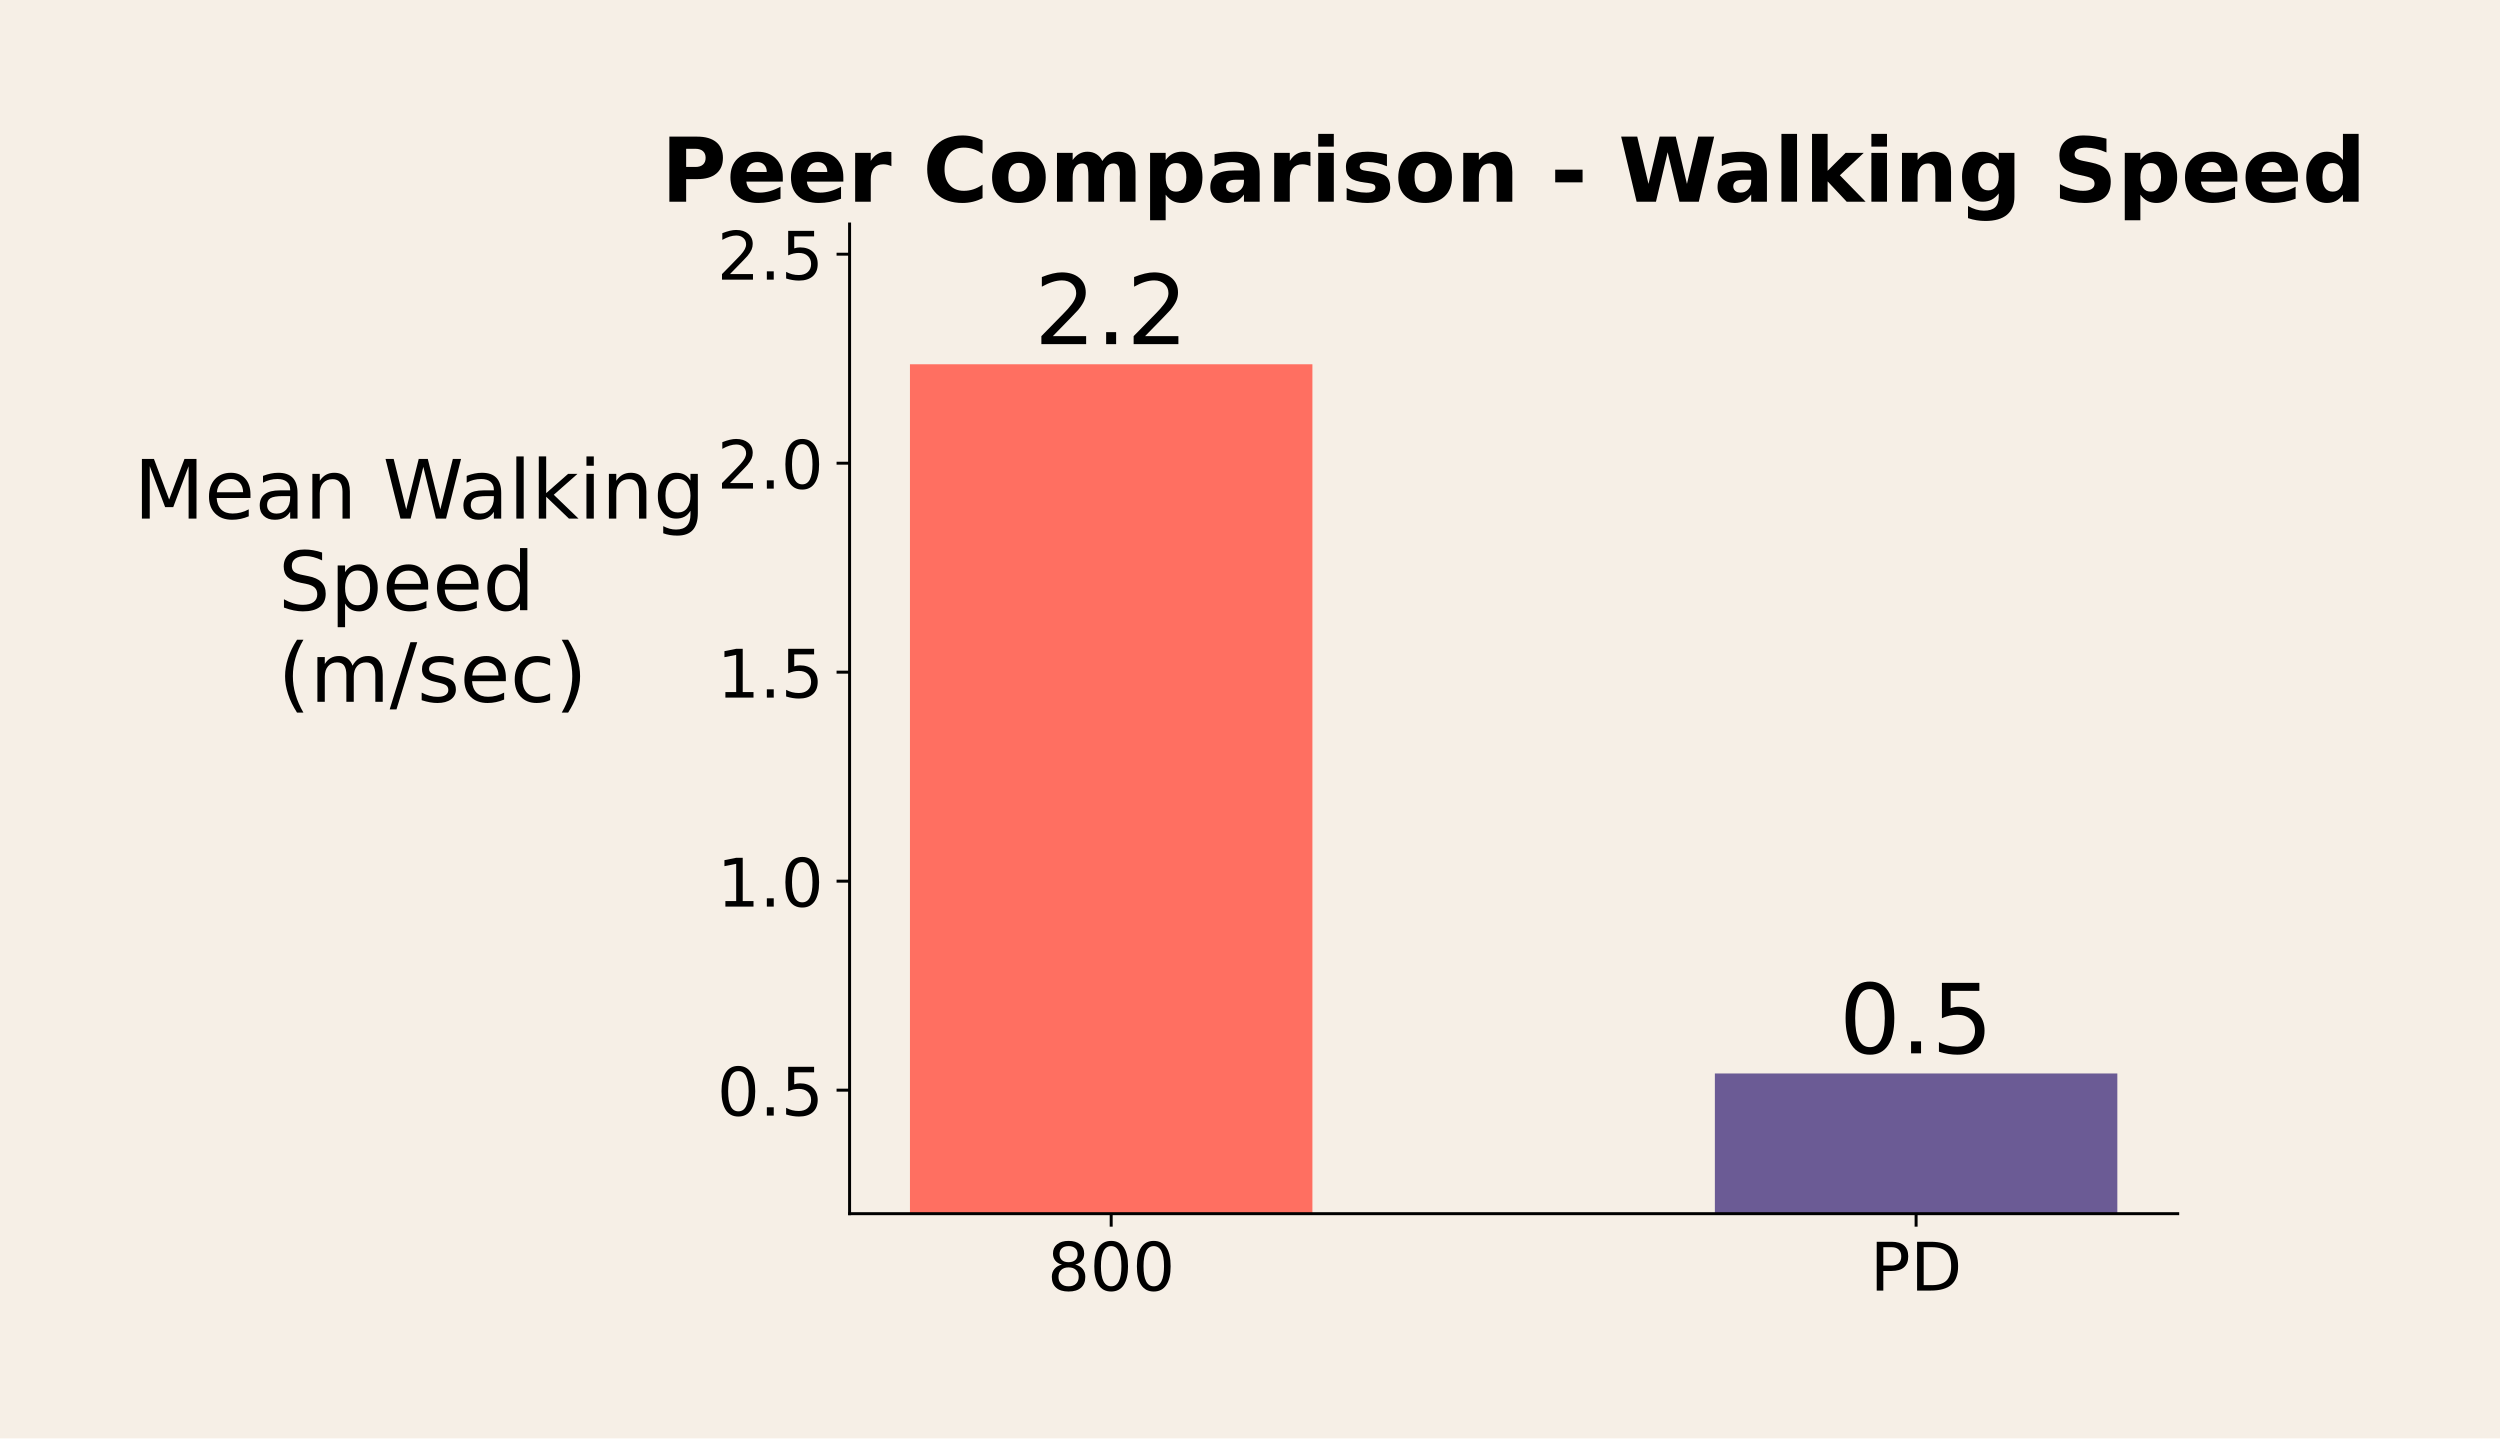
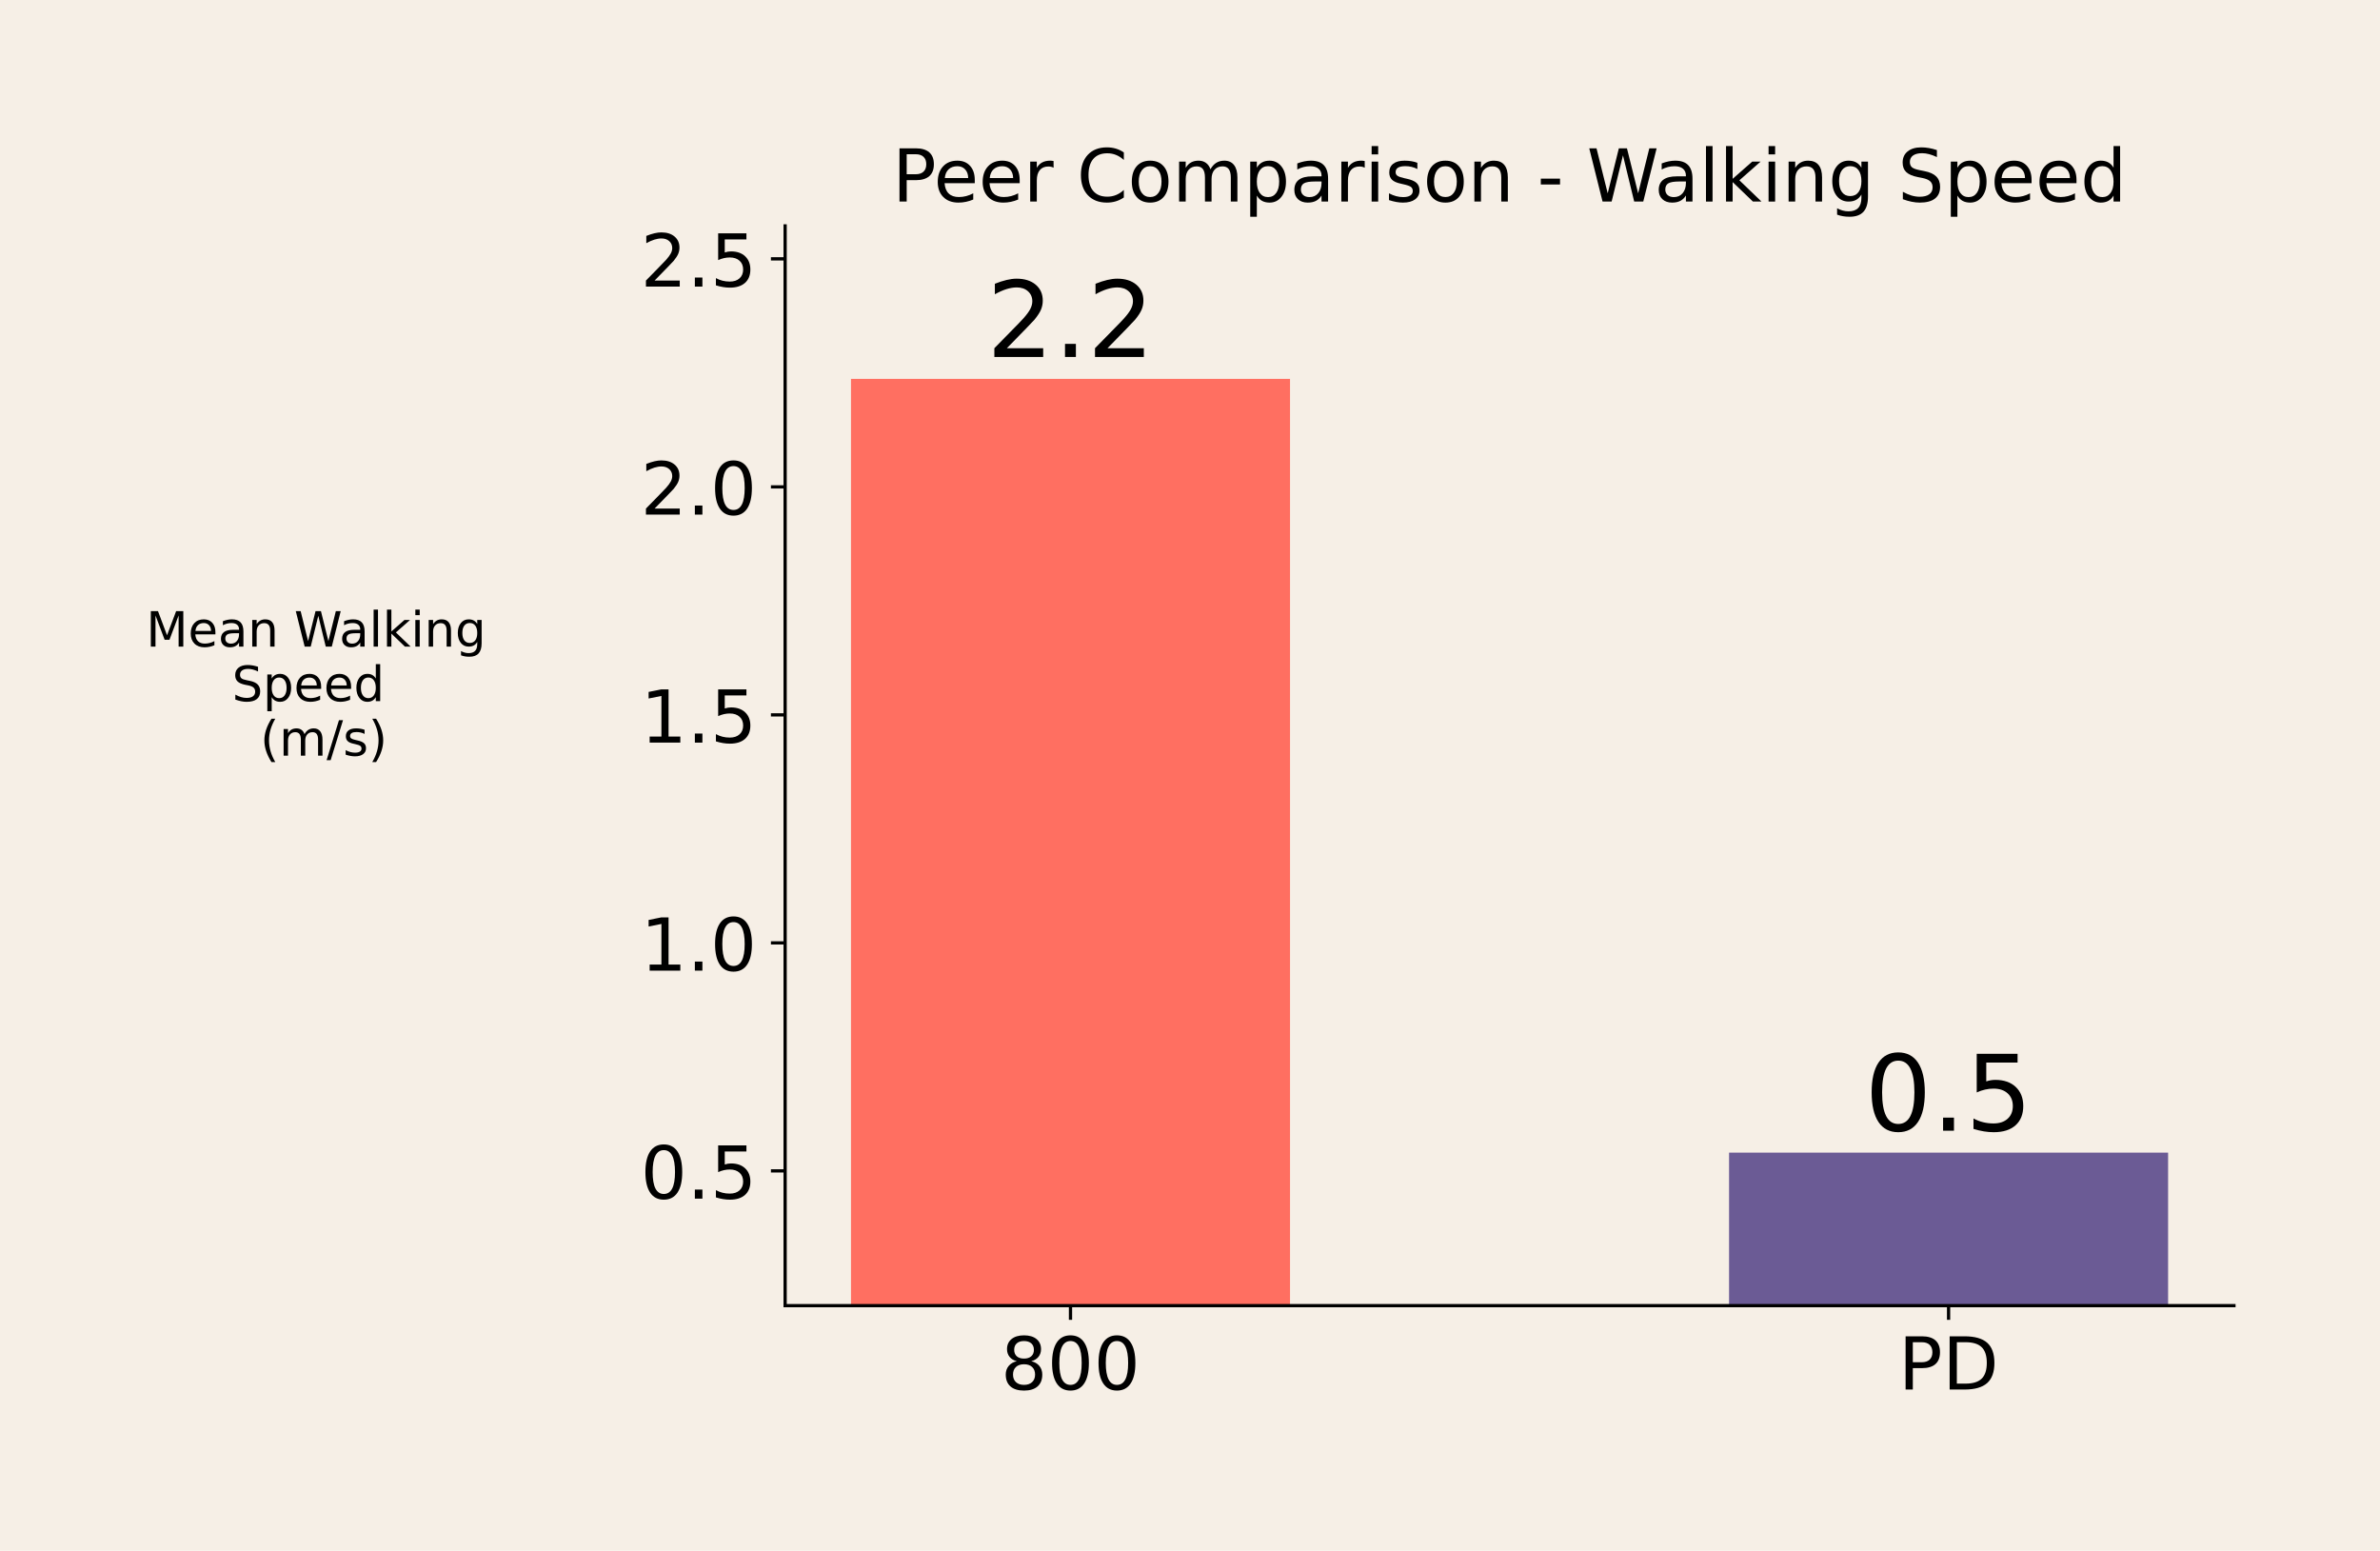
- <svg xmlns="http://www.w3.org/2000/svg" xmlns:xlink="http://www.w3.org/1999/xlink" width="672.228pt" height="386.769pt" viewBox="0 0 672.228 386.769" version="1.1">
+ <svg xmlns="http://www.w3.org/2000/svg" xmlns:xlink="http://www.w3.org/1999/xlink" width="586.647pt" height="382.21pt" viewBox="0 0 586.647 382.21" version="1.1">
  <defs>
    <style type="text/css">*{stroke-linejoin: round; stroke-linecap: butt}</style>
  </defs>
  <g id="figure_1">
    <g id="patch_1">
-       <path d="M 0 386.769  L 672.228 386.769  L 672.228 0  L 0 0  z " style="fill: #f6efe6" />
+       <path d="M 0 382.21  L 586.647 382.21  L 586.647 0  L 0 0  z " style="fill: #f6efe6" />
    </g>
    <g id="axes_1">
      <g id="patch_2">
-         <path d="M 228.445 326.348  L 585.565 326.348  L 585.565 60.236  L 228.445 60.236  z " style="fill: #f6efe6" />
+         <path d="M 193.527 321.789  L 550.647 321.789  L 550.647 55.677  L 193.527 55.677  z " style="fill: #f6efe6" />
      </g>
      <g id="patch_3">
-         <path d="M 244.678 349.331  L 352.896 349.331  L 352.896 97.944  L 244.678 97.944  z " clip-path="url(#p761963563b)" style="fill: #ff6f61" />
+         <path d="M 209.76 344.772  L 317.978 344.772  L 317.978 93.385  L 209.76 93.385  z " clip-path="url(#p103fc2e356)" style="fill: #ff6f61" />
      </g>
      <g id="patch_4">
-         <path d="M 461.114 349.331  L 569.332 349.331  L 569.332 288.64  L 461.114 288.64  z " clip-path="url(#p761963563b)" style="fill: #6b5b95" />
+         <path d="M 426.196 344.772  L 534.414 344.772  L 534.414 284.081  L 426.196 284.081  z " clip-path="url(#p103fc2e356)" style="fill: #6b5b95" />
      </g>
      <g id="matplotlib.axis_1">
        <g id="xtick_1">
          <g id="line2d_1">
            <defs>
-               <path id="m2b8558c7c7" d="M 0 0  L 0 3.5  " style="stroke: #000000; stroke-width: 0.8" />
-             </defs>
-             <g>
-               <use xlink:href="#m2b8558c7c7" x="298.787" y="326.348" style="stroke: #000000; stroke-width: 0.8" />
+               <path id="ma560722c17" d="M 0 0  L 0 3.5  " style="stroke: #000000; stroke-width: 0.8" />
+             </defs>
+             <g>
+               <use xlink:href="#ma560722c17" x="263.869" y="321.789" style="stroke: #000000; stroke-width: 0.8" />
            </g>
          </g>
          <g id="text_1">
-             <g transform="translate(281.6082 347.0254) scale(0.18 -0.18)">
+             <g transform="translate(246.6903 342.4664) scale(0.18 -0.18)">
              <defs>
                <path id="DejaVuSans-38" d="M 2034 2216  Q 1584 2216 1326 1975  Q 1069 1734 1069 1313  Q 1069 891 1326 650  Q 1584 409 2034 409  Q 2484 409 2743 651  Q 3003 894 3003 1313  Q 3003 1734 2745 1975  Q 2488 2216 2034 2216  z M 1403 2484  Q 997 2584 770 2862  Q 544 3141 544 3541  Q 544 4100 942 4425  Q 1341 4750 2034 4750  Q 2731 4750 3128 4425  Q 3525 4100 3525 3541  Q 3525 3141 3298 2862  Q 3072 2584 2669 2484  Q 3125 2378 3379 2068  Q 3634 1759 3634 1313  Q 3634 634 3220 271  Q 2806 -91 2034 -91  Q 1263 -91 848 271  Q 434 634 434 1313  Q 434 1759 690 2068  Q 947 2378 1403 2484  z M 1172 3481  Q 1172 3119 1398 2916  Q 1625 2713 2034 2713  Q 2441 2713 2670 2916  Q 2900 3119 2900 3481  Q 2900 3844 2670 4047  Q 2441 4250 2034 4250  Q 1625 4250 1398 4047  Q 1172 3844 1172 3481  z " transform="scale(0.015625)" />
                <path id="DejaVuSans-30" d="M 2034 4250  Q 1547 4250 1301 3770  Q 1056 3291 1056 2328  Q 1056 1369 1301 889  Q 1547 409 2034 409  Q 2525 409 2770 889  Q 3016 1369 3016 2328  Q 3016 3291 2770 3770  Q 2525 4250 2034 4250  z M 2034 4750  Q 2819 4750 3233 4129  Q 3647 3509 3647 2328  Q 3647 1150 3233 529  Q 2819 -91 2034 -91  Q 1250 -91 836 529  Q 422 1150 422 2328  Q 422 3509 836 4129  Q 1250 4750 2034 4750  z " transform="scale(0.015625)" />
              </defs>
              <use xlink:href="#DejaVuSans-38" />
              <use xlink:href="#DejaVuSans-30" x="63.623" />
              <use xlink:href="#DejaVuSans-30" x="127.246" />
            </g>
          </g>
        </g>
        <g id="xtick_2">
          <g id="line2d_2">
            <g>
-               <use xlink:href="#m2b8558c7c7" x="515.223" y="326.348" style="stroke: #000000; stroke-width: 0.8" />
+               <use xlink:href="#ma560722c17" x="480.305" y="321.789" style="stroke: #000000; stroke-width: 0.8" />
            </g>
          </g>
          <g id="text_2">
-             <g transform="translate(502.8666 347.0254) scale(0.18 -0.18)">
+             <g transform="translate(467.9487 342.4664) scale(0.18 -0.18)">
              <defs>
                <path id="DejaVuSans-50" d="M 1259 4147  L 1259 2394  L 2053 2394  Q 2494 2394 2734 2622  Q 2975 2850 2975 3272  Q 2975 3691 2734 3919  Q 2494 4147 2053 4147  L 1259 4147  z M 628 4666  L 2053 4666  Q 2838 4666 3239 4311  Q 3641 3956 3641 3272  Q 3641 2581 3239 2228  Q 2838 1875 2053 1875  L 1259 1875  L 1259 0  L 628 0  L 628 4666  z " transform="scale(0.015625)" />
                <path id="DejaVuSans-44" d="M 1259 4147  L 1259 519  L 2022 519  Q 2988 519 3436 956  Q 3884 1394 3884 2338  Q 3884 3275 3436 3711  Q 2988 4147 2022 4147  L 1259 4147  z M 628 4666  L 1925 4666  Q 3281 4666 3915 4102  Q 4550 3538 4550 2338  Q 4550 1131 3912 565  Q 3275 0 1925 0  L 628 0  L 628 4666  z " transform="scale(0.015625)" />
              </defs>
              <use xlink:href="#DejaVuSans-50" />
              <use xlink:href="#DejaVuSans-44" x="60.303" />
            </g>
          </g>
        </g>
      </g>
      <g id="matplotlib.axis_2">
        <g id="ytick_1">
          <g id="line2d_3">
            <defs>
-               <path id="m71d5242cbe" d="M 0 0  L -3.5 0  " style="stroke: #000000; stroke-width: 0.8" />
-             </defs>
-             <g>
-               <use xlink:href="#m71d5242cbe" x="228.445" y="293.136" style="stroke: #000000; stroke-width: 0.8" />
+               <path id="md8b25ce803" d="M 0 0  L -3.5 0  " style="stroke: #000000; stroke-width: 0.8" />
+             </defs>
+             <g>
+               <use xlink:href="#md8b25ce803" x="193.527" y="288.577" style="stroke: #000000; stroke-width: 0.8" />
            </g>
          </g>
          <g id="text_3">
-             <g transform="translate(192.8195 299.9744) scale(0.18 -0.18)">
+             <g transform="translate(157.9016 295.4154) scale(0.18 -0.18)">
              <defs>
                <path id="DejaVuSans-2e" d="M 684 794  L 1344 794  L 1344 0  L 684 0  L 684 794  z " transform="scale(0.015625)" />
                <path id="DejaVuSans-35" d="M 691 4666  L 3169 4666  L 3169 4134  L 1269 4134  L 1269 2991  Q 1406 3038 1543 3061  Q 1681 3084 1819 3084  Q 2600 3084 3056 2656  Q 3513 2228 3513 1497  Q 3513 744 3044 326  Q 2575 -91 1722 -91  Q 1428 -91 1123 -41  Q 819 9 494 109  L 494 744  Q 775 591 1075 516  Q 1375 441 1709 441  Q 2250 441 2565 725  Q 2881 1009 2881 1497  Q 2881 1984 2565 2268  Q 2250 2553 1709 2553  Q 1456 2553 1204 2497  Q 953 2441 691 2322  L 691 4666  z " transform="scale(0.015625)" />
              </defs>
              <use xlink:href="#DejaVuSans-30" />
              <use xlink:href="#DejaVuSans-2e" x="63.623" />
              <use xlink:href="#DejaVuSans-35" x="95.41" />
            </g>
          </g>
        </g>
        <g id="ytick_2">
          <g id="line2d_4">
            <g>
-               <use xlink:href="#m71d5242cbe" x="228.445" y="236.941" style="stroke: #000000; stroke-width: 0.8" />
+               <use xlink:href="#md8b25ce803" x="193.527" y="232.382" style="stroke: #000000; stroke-width: 0.8" />
            </g>
          </g>
          <g id="text_4">
-             <g transform="translate(192.8195 243.7792) scale(0.18 -0.18)">
+             <g transform="translate(157.9016 239.2201) scale(0.18 -0.18)">
              <defs>
                <path id="DejaVuSans-31" d="M 794 531  L 1825 531  L 1825 4091  L 703 3866  L 703 4441  L 1819 4666  L 2450 4666  L 2450 531  L 3481 531  L 3481 0  L 794 0  L 794 531  z " transform="scale(0.015625)" />
              </defs>
              <use xlink:href="#DejaVuSans-31" />
              <use xlink:href="#DejaVuSans-2e" x="63.623" />
              <use xlink:href="#DejaVuSans-30" x="95.41" />
            </g>
          </g>
        </g>
        <g id="ytick_3">
          <g id="line2d_5">
            <g>
-               <use xlink:href="#m71d5242cbe" x="228.445" y="180.745" style="stroke: #000000; stroke-width: 0.8" />
+               <use xlink:href="#md8b25ce803" x="193.527" y="176.186" style="stroke: #000000; stroke-width: 0.8" />
            </g>
          </g>
          <g id="text_5">
-             <g transform="translate(192.8195 187.584) scale(0.18 -0.18)">
+             <g transform="translate(157.9016 183.0249) scale(0.18 -0.18)">
              <use xlink:href="#DejaVuSans-31" />
              <use xlink:href="#DejaVuSans-2e" x="63.623" />
              <use xlink:href="#DejaVuSans-35" x="95.41" />
            </g>
          </g>
        </g>
        <g id="ytick_4">
          <g id="line2d_6">
            <g>
-               <use xlink:href="#m71d5242cbe" x="228.445" y="124.55" style="stroke: #000000; stroke-width: 0.8" />
+               <use xlink:href="#md8b25ce803" x="193.527" y="119.991" style="stroke: #000000; stroke-width: 0.8" />
            </g>
          </g>
          <g id="text_6">
-             <g transform="translate(192.8195 131.3888) scale(0.18 -0.18)">
+             <g transform="translate(157.9016 126.8297) scale(0.18 -0.18)">
              <defs>
                <path id="DejaVuSans-32" d="M 1228 531  L 3431 531  L 3431 0  L 469 0  L 469 531  Q 828 903 1448 1529  Q 2069 2156 2228 2338  Q 2531 2678 2651 2914  Q 2772 3150 2772 3378  Q 2772 3750 2511 3984  Q 2250 4219 1831 4219  Q 1534 4219 1204 4116  Q 875 4013 500 3803  L 500 4441  Q 881 4594 1212 4672  Q 1544 4750 1819 4750  Q 2544 4750 2975 4387  Q 3406 4025 3406 3419  Q 3406 3131 3298 2873  Q 3191 2616 2906 2266  Q 2828 2175 2409 1742  Q 1991 1309 1228 531  z " transform="scale(0.015625)" />
              </defs>
              <use xlink:href="#DejaVuSans-32" />
              <use xlink:href="#DejaVuSans-2e" x="63.623" />
              <use xlink:href="#DejaVuSans-30" x="95.41" />
            </g>
          </g>
        </g>
        <g id="ytick_5">
          <g id="line2d_7">
            <g>
-               <use xlink:href="#m71d5242cbe" x="228.445" y="68.355" style="stroke: #000000; stroke-width: 0.8" />
+               <use xlink:href="#md8b25ce803" x="193.527" y="63.796" style="stroke: #000000; stroke-width: 0.8" />
            </g>
          </g>
          <g id="text_7">
-             <g transform="translate(192.8195 75.19352) scale(0.18 -0.18)">
+             <g transform="translate(157.9016 70.63446) scale(0.18 -0.18)">
              <use xlink:href="#DejaVuSans-32" />
              <use xlink:href="#DejaVuSans-2e" x="63.623" />
              <use xlink:href="#DejaVuSans-35" x="95.41" />
            </g>
          </g>
        </g>
        <g id="text_8">
-           <g transform="translate(36 139.4466) scale(0.22 -0.22)">
+           <g transform="translate(36 159.3628) scale(0.12 -0.12)">
            <defs>
              <path id="DejaVuSans-4d" d="M 628 4666  L 1569 4666  L 2759 1491  L 3956 4666  L 4897 4666  L 4897 0  L 4281 0  L 4281 4097  L 3078 897  L 2444 897  L 1241 4097  L 1241 0  L 628 0  L 628 4666  z " transform="scale(0.015625)" />
              <path id="DejaVuSans-65" d="M 3597 1894  L 3597 1613  L 953 1613  Q 991 1019 1311 708  Q 1631 397 2203 397  Q 2534 397 2845 478  Q 3156 559 3463 722  L 3463 178  Q 3153 47 2828 -22  Q 2503 -91 2169 -91  Q 1331 -91 842 396  Q 353 884 353 1716  Q 353 2575 817 3079  Q 1281 3584 2069 3584  Q 2775 3584 3186 3129  Q 3597 2675 3597 1894  z M 3022 2063  Q 3016 2534 2758 2815  Q 2500 3097 2075 3097  Q 1594 3097 1305 2825  Q 1016 2553 972 2059  L 3022 2063  z " transform="scale(0.015625)" />
              <path id="DejaVuSans-61" d="M 2194 1759  Q 1497 1759 1228 1600  Q 959 1441 959 1056  Q 959 750 1161 570  Q 1363 391 1709 391  Q 2188 391 2477 730  Q 2766 1069 2766 1631  L 2766 1759  L 2194 1759  z M 3341 1997  L 3341 0  L 2766 0  L 2766 531  Q 2569 213 2275 61  Q 1981 -91 1556 -91  Q 1019 -91 701 211  Q 384 513 384 1019  Q 384 1609 779 1909  Q 1175 2209 1959 2209  L 2766 2209  L 2766 2266  Q 2766 2663 2505 2880  Q 2244 3097 1772 3097  Q 1472 3097 1187 3025  Q 903 2953 641 2809  L 641 3341  Q 956 3463 1253 3523  Q 1550 3584 1831 3584  Q 2591 3584 2966 3190  Q 3341 2797 3341 1997  z " transform="scale(0.015625)" />
              <path id="DejaVuSans-6e" d="M 3513 2113  L 3513 0  L 2938 0  L 2938 2094  Q 2938 2591 2744 2837  Q 2550 3084 2163 3084  Q 1697 3084 1428 2787  Q 1159 2491 1159 1978  L 1159 0  L 581 0  L 581 3500  L 1159 3500  L 1159 2956  Q 1366 3272 1645 3428  Q 1925 3584 2291 3584  Q 2894 3584 3203 3211  Q 3513 2838 3513 2113  z " transform="scale(0.015625)" />
              <path id="DejaVuSans-20" transform="scale(0.015625)" />
              <path id="DejaVuSans-57" d="M 213 4666  L 850 4666  L 1831 722  L 2809 4666  L 3519 4666  L 4500 722  L 5478 4666  L 6119 4666  L 4947 0  L 4153 0  L 3169 4050  L 2175 0  L 1381 0  L 213 4666  z " transform="scale(0.015625)" />
              <path id="DejaVuSans-6c" d="M 603 4863  L 1178 4863  L 1178 0  L 603 0  L 603 4863  z " transform="scale(0.015625)" />
              <path id="DejaVuSans-6b" d="M 581 4863  L 1159 4863  L 1159 1991  L 2875 3500  L 3609 3500  L 1753 1863  L 3688 0  L 2938 0  L 1159 1709  L 1159 0  L 581 0  L 581 4863  z " transform="scale(0.015625)" />
              <path id="DejaVuSans-69" d="M 603 3500  L 1178 3500  L 1178 0  L 603 0  L 603 3500  z M 603 4863  L 1178 4863  L 1178 4134  L 603 4134  L 603 4863  z " transform="scale(0.015625)" />
              <path id="DejaVuSans-67" d="M 2906 1791  Q 2906 2416 2648 2759  Q 2391 3103 1925 3103  Q 1463 3103 1205 2759  Q 947 2416 947 1791  Q 947 1169 1205 825  Q 1463 481 1925 481  Q 2391 481 2648 825  Q 2906 1169 2906 1791  z M 3481 434  Q 3481 -459 3084 -895  Q 2688 -1331 1869 -1331  Q 1566 -1331 1297 -1286  Q 1028 -1241 775 -1147  L 775 -588  Q 1028 -725 1275 -790  Q 1522 -856 1778 -856  Q 2344 -856 2625 -561  Q 2906 -266 2906 331  L 2906 616  Q 2728 306 2450 153  Q 2172 0 1784 0  Q 1141 0 747 490  Q 353 981 353 1791  Q 353 2603 747 3093  Q 1141 3584 1784 3584  Q 2172 3584 2450 3431  Q 2728 3278 2906 2969  L 2906 3500  L 3481 3500  L 3481 434  z " transform="scale(0.015625)" />
            </defs>
            <use xlink:href="#DejaVuSans-4d" />
            <use xlink:href="#DejaVuSans-65" x="86.279" />
            <use xlink:href="#DejaVuSans-61" x="147.803" />
            <use xlink:href="#DejaVuSans-6e" x="209.082" />
            <use xlink:href="#DejaVuSans-20" x="272.461" />
            <use xlink:href="#DejaVuSans-57" x="304.248" />
            <use xlink:href="#DejaVuSans-61" x="396.75" />
            <use xlink:href="#DejaVuSans-6c" x="458.029" />
            <use xlink:href="#DejaVuSans-6b" x="485.812" />
            <use xlink:href="#DejaVuSans-69" x="543.723" />
            <use xlink:href="#DejaVuSans-6e" x="571.506" />
            <use xlink:href="#DejaVuSans-67" x="634.885" />
          </g>
-           <g transform="translate(74.83688 164.0817) scale(0.22 -0.22)">
+           <g transform="translate(57.18375 172.8002) scale(0.12 -0.12)">
            <defs>
              <path id="DejaVuSans-53" d="M 3425 4513  L 3425 3897  Q 3066 4069 2747 4153  Q 2428 4238 2131 4238  Q 1616 4238 1336 4038  Q 1056 3838 1056 3469  Q 1056 3159 1242 3001  Q 1428 2844 1947 2747  L 2328 2669  Q 3034 2534 3370 2195  Q 3706 1856 3706 1288  Q 3706 609 3251 259  Q 2797 -91 1919 -91  Q 1588 -91 1214 -16  Q 841 59 441 206  L 441 856  Q 825 641 1194 531  Q 1563 422 1919 422  Q 2459 422 2753 634  Q 3047 847 3047 1241  Q 3047 1584 2836 1778  Q 2625 1972 2144 2069  L 1759 2144  Q 1053 2284 737 2584  Q 422 2884 422 3419  Q 422 4038 858 4394  Q 1294 4750 2059 4750  Q 2388 4750 2728 4690  Q 3069 4631 3425 4513  z " transform="scale(0.015625)" />
              <path id="DejaVuSans-70" d="M 1159 525  L 1159 -1331  L 581 -1331  L 581 3500  L 1159 3500  L 1159 2969  Q 1341 3281 1617 3432  Q 1894 3584 2278 3584  Q 2916 3584 3314 3078  Q 3713 2572 3713 1747  Q 3713 922 3314 415  Q 2916 -91 2278 -91  Q 1894 -91 1617 61  Q 1341 213 1159 525  z M 3116 1747  Q 3116 2381 2855 2742  Q 2594 3103 2138 3103  Q 1681 3103 1420 2742  Q 1159 2381 1159 1747  Q 1159 1113 1420 752  Q 1681 391 2138 391  Q 2594 391 2855 752  Q 3116 1113 3116 1747  z " transform="scale(0.015625)" />
              <path id="DejaVuSans-64" d="M 2906 2969  L 2906 4863  L 3481 4863  L 3481 0  L 2906 0  L 2906 525  Q 2725 213 2448 61  Q 2172 -91 1784 -91  Q 1150 -91 751 415  Q 353 922 353 1747  Q 353 2572 751 3078  Q 1150 3584 1784 3584  Q 2172 3584 2448 3432  Q 2725 3281 2906 2969  z M 947 1747  Q 947 1113 1208 752  Q 1469 391 1925 391  Q 2381 391 2643 752  Q 2906 1113 2906 1747  Q 2906 2381 2643 2742  Q 2381 3103 1925 3103  Q 1469 3103 1208 2742  Q 947 2381 947 1747  z " transform="scale(0.015625)" />
            </defs>
            <use xlink:href="#DejaVuSans-53" />
            <use xlink:href="#DejaVuSans-70" x="63.477" />
            <use xlink:href="#DejaVuSans-65" x="126.953" />
            <use xlink:href="#DejaVuSans-65" x="188.477" />
            <use xlink:href="#DejaVuSans-64" x="250" />
            <use xlink:href="#DejaVuSans-20" x="313.477" />
          </g>
-           <g transform="translate(67.77281 188.7169) scale(0.22 -0.22)">
+           <g transform="translate(60.32156 186.2376) scale(0.12 -0.12)">
            <defs>
              <path id="DejaVuSans-28" d="M 1984 4856  Q 1566 4138 1362 3434  Q 1159 2731 1159 2009  Q 1159 1288 1364 580  Q 1569 -128 1984 -844  L 1484 -844  Q 1016 -109 783 600  Q 550 1309 550 2009  Q 550 2706 781 3412  Q 1013 4119 1484 4856  L 1984 4856  z " transform="scale(0.015625)" />
              <path id="DejaVuSans-6d" d="M 3328 2828  Q 3544 3216 3844 3400  Q 4144 3584 4550 3584  Q 5097 3584 5394 3201  Q 5691 2819 5691 2113  L 5691 0  L 5113 0  L 5113 2094  Q 5113 2597 4934 2840  Q 4756 3084 4391 3084  Q 3944 3084 3684 2787  Q 3425 2491 3425 1978  L 3425 0  L 2847 0  L 2847 2094  Q 2847 2600 2669 2842  Q 2491 3084 2119 3084  Q 1678 3084 1418 2786  Q 1159 2488 1159 1978  L 1159 0  L 581 0  L 581 3500  L 1159 3500  L 1159 2956  Q 1356 3278 1631 3431  Q 1906 3584 2284 3584  Q 2666 3584 2933 3390  Q 3200 3197 3328 2828  z " transform="scale(0.015625)" />
              <path id="DejaVuSans-2f" d="M 1625 4666  L 2156 4666  L 531 -594  L 0 -594  L 1625 4666  z " transform="scale(0.015625)" />
              <path id="DejaVuSans-73" d="M 2834 3397  L 2834 2853  Q 2591 2978 2328 3040  Q 2066 3103 1784 3103  Q 1356 3103 1142 2972  Q 928 2841 928 2578  Q 928 2378 1081 2264  Q 1234 2150 1697 2047  L 1894 2003  Q 2506 1872 2764 1633  Q 3022 1394 3022 966  Q 3022 478 2636 193  Q 2250 -91 1575 -91  Q 1294 -91 989 -36  Q 684 19 347 128  L 347 722  Q 666 556 975 473  Q 1284 391 1588 391  Q 1994 391 2212 530  Q 2431 669 2431 922  Q 2431 1156 2273 1281  Q 2116 1406 1581 1522  L 1381 1569  Q 847 1681 609 1914  Q 372 2147 372 2553  Q 372 3047 722 3315  Q 1072 3584 1716 3584  Q 2034 3584 2315 3537  Q 2597 3491 2834 3397  z " transform="scale(0.015625)" />
-               <path id="DejaVuSans-63" d="M 3122 3366  L 3122 2828  Q 2878 2963 2633 3030  Q 2388 3097 2138 3097  Q 1578 3097 1268 2742  Q 959 2388 959 1747  Q 959 1106 1268 751  Q 1578 397 2138 397  Q 2388 397 2633 464  Q 2878 531 3122 666  L 3122 134  Q 2881 22 2623 -34  Q 2366 -91 2075 -91  Q 1284 -91 818 406  Q 353 903 353 1747  Q 353 2603 823 3093  Q 1294 3584 2113 3584  Q 2378 3584 2631 3529  Q 2884 3475 3122 3366  z " transform="scale(0.015625)" />
              <path id="DejaVuSans-29" d="M 513 4856  L 1013 4856  Q 1481 4119 1714 3412  Q 1947 2706 1947 2009  Q 1947 1309 1714 600  Q 1481 -109 1013 -844  L 513 -844  Q 928 -128 1133 580  Q 1338 1288 1338 2009  Q 1338 2731 1133 3434  Q 928 4138 513 4856  z " transform="scale(0.015625)" />
            </defs>
            <use xlink:href="#DejaVuSans-20" />
            <use xlink:href="#DejaVuSans-28" x="31.787" />
            <use xlink:href="#DejaVuSans-6d" x="70.801" />
            <use xlink:href="#DejaVuSans-2f" x="168.213" />
            <use xlink:href="#DejaVuSans-73" x="201.904" />
-             <use xlink:href="#DejaVuSans-65" x="254.004" />
-             <use xlink:href="#DejaVuSans-63" x="315.527" />
-             <use xlink:href="#DejaVuSans-29" x="370.508" />
+             <use xlink:href="#DejaVuSans-29" x="254.004" />
          </g>
        </g>
      </g>
      <g id="patch_5">
-         <path d="M 228.445 326.348  L 228.445 60.236  " style="fill: none; stroke: #000000; stroke-width: 0.8; stroke-linejoin: miter; stroke-linecap: square" />
+         <path d="M 193.527 321.789  L 193.527 55.677  " style="fill: none; stroke: #000000; stroke-width: 0.8; stroke-linejoin: miter; stroke-linecap: square" />
      </g>
      <g id="patch_6">
-         <path d="M 228.445 326.348  L 585.565 326.348  " style="fill: none; stroke: #000000; stroke-width: 0.8; stroke-linejoin: miter; stroke-linecap: square" />
+         <path d="M 193.527 321.789  L 550.647 321.789  " style="fill: none; stroke: #000000; stroke-width: 0.8; stroke-linejoin: miter; stroke-linecap: square" />
      </g>
      <g id="text_9">
-         <g transform="translate(278.1129 92.53708) scale(0.26 -0.26)">
+         <g transform="translate(243.1949 87.97802) scale(0.26 -0.26)">
          <use xlink:href="#DejaVuSans-32" />
          <use xlink:href="#DejaVuSans-2e" x="63.623" />
          <use xlink:href="#DejaVuSans-32" x="95.41" />
        </g>
      </g>
      <g id="text_10">
-         <g transform="translate(494.5493 283.233) scale(0.26 -0.26)">
+         <g transform="translate(459.6313 278.674) scale(0.26 -0.26)">
          <use xlink:href="#DejaVuSans-30" />
          <use xlink:href="#DejaVuSans-2e" x="63.623" />
          <use xlink:href="#DejaVuSans-35" x="95.41" />
        </g>
      </g>
      <g id="text_11">
-         <g transform="translate(177.7827 54.23625) scale(0.24 -0.24)">
+         <g transform="translate(219.9506 49.67719) scale(0.18 -0.18)">
          <defs>
-             <path id="DejaVuSans-Bold-50" d="M 588 4666  L 2584 4666  Q 3475 4666 3951 4270  Q 4428 3875 4428 3144  Q 4428 2409 3951 2014  Q 3475 1619 2584 1619  L 1791 1619  L 1791 0  L 588 0  L 588 4666  z M 1791 3794  L 1791 2491  L 2456 2491  Q 2806 2491 2997 2661  Q 3188 2831 3188 3144  Q 3188 3456 2997 3625  Q 2806 3794 2456 3794  L 1791 3794  z " transform="scale(0.015625)" />
-             <path id="DejaVuSans-Bold-65" d="M 4031 1759  L 4031 1441  L 1416 1441  Q 1456 1047 1700 850  Q 1944 653 2381 653  Q 2734 653 3104 758  Q 3475 863 3866 1075  L 3866 213  Q 3469 63 3072 -14  Q 2675 -91 2278 -91  Q 1328 -91 801 392  Q 275 875 275 1747  Q 275 2603 792 3093  Q 1309 3584 2216 3584  Q 3041 3584 3536 3087  Q 4031 2591 4031 1759  z M 2881 2131  Q 2881 2450 2695 2645  Q 2509 2841 2209 2841  Q 1884 2841 1681 2658  Q 1478 2475 1428 2131  L 2881 2131  z " transform="scale(0.015625)" />
-             <path id="DejaVuSans-Bold-72" d="M 3138 2547  Q 2991 2616 2845 2648  Q 2700 2681 2553 2681  Q 2122 2681 1889 2404  Q 1656 2128 1656 1613  L 1656 0  L 538 0  L 538 3500  L 1656 3500  L 1656 2925  Q 1872 3269 2151 3426  Q 2431 3584 2822 3584  Q 2878 3584 2943 3579  Q 3009 3575 3134 3559  L 3138 2547  z " transform="scale(0.015625)" />
-             <path id="DejaVuSans-Bold-20" transform="scale(0.015625)" />
-             <path id="DejaVuSans-Bold-43" d="M 4288 256  Q 3956 84 3597 -3  Q 3238 -91 2847 -91  Q 1681 -91 1000 561  Q 319 1213 319 2328  Q 319 3447 1000 4098  Q 1681 4750 2847 4750  Q 3238 4750 3597 4662  Q 3956 4575 4288 4403  L 4288 3438  Q 3953 3666 3628 3772  Q 3303 3878 2944 3878  Q 2300 3878 1931 3465  Q 1563 3053 1563 2328  Q 1563 1606 1931 1193  Q 2300 781 2944 781  Q 3303 781 3628 887  Q 3953 994 4288 1222  L 4288 256  z " transform="scale(0.015625)" />
-             <path id="DejaVuSans-Bold-6f" d="M 2203 2784  Q 1831 2784 1636 2517  Q 1441 2250 1441 1747  Q 1441 1244 1636 976  Q 1831 709 2203 709  Q 2569 709 2762 976  Q 2956 1244 2956 1747  Q 2956 2250 2762 2517  Q 2569 2784 2203 2784  z M 2203 3584  Q 3106 3584 3614 3096  Q 4122 2609 4122 1747  Q 4122 884 3614 396  Q 3106 -91 2203 -91  Q 1297 -91 786 396  Q 275 884 275 1747  Q 275 2609 786 3096  Q 1297 3584 2203 3584  z " transform="scale(0.015625)" />
-             <path id="DejaVuSans-Bold-6d" d="M 3781 2919  Q 3994 3244 4286 3414  Q 4578 3584 4928 3584  Q 5531 3584 5847 3212  Q 6163 2841 6163 2131  L 6163 0  L 5038 0  L 5038 1825  Q 5041 1866 5042 1909  Q 5044 1953 5044 2034  Q 5044 2406 4934 2573  Q 4825 2741 4581 2741  Q 4263 2741 4089 2478  Q 3916 2216 3909 1719  L 3909 0  L 2784 0  L 2784 1825  Q 2784 2406 2684 2573  Q 2584 2741 2328 2741  Q 2006 2741 1831 2477  Q 1656 2213 1656 1722  L 1656 0  L 531 0  L 531 3500  L 1656 3500  L 1656 2988  Q 1863 3284 2130 3434  Q 2397 3584 2719 3584  Q 3081 3584 3359 3409  Q 3638 3234 3781 2919  z " transform="scale(0.015625)" />
-             <path id="DejaVuSans-Bold-70" d="M 1656 506  L 1656 -1331  L 538 -1331  L 538 3500  L 1656 3500  L 1656 2988  Q 1888 3294 2169 3439  Q 2450 3584 2816 3584  Q 3463 3584 3878 3070  Q 4294 2556 4294 1747  Q 4294 938 3878 423  Q 3463 -91 2816 -91  Q 2450 -91 2169 54  Q 1888 200 1656 506  z M 2400 2772  Q 2041 2772 1848 2508  Q 1656 2244 1656 1747  Q 1656 1250 1848 986  Q 2041 722 2400 722  Q 2759 722 2948 984  Q 3138 1247 3138 1747  Q 3138 2247 2948 2509  Q 2759 2772 2400 2772  z " transform="scale(0.015625)" />
-             <path id="DejaVuSans-Bold-61" d="M 2106 1575  Q 1756 1575 1579 1456  Q 1403 1338 1403 1106  Q 1403 894 1545 773  Q 1688 653 1941 653  Q 2256 653 2472 879  Q 2688 1106 2688 1447  L 2688 1575  L 2106 1575  z M 3816 1997  L 3816 0  L 2688 0  L 2688 519  Q 2463 200 2181 54  Q 1900 -91 1497 -91  Q 953 -91 614 226  Q 275 544 275 1050  Q 275 1666 698 1953  Q 1122 2241 2028 2241  L 2688 2241  L 2688 2328  Q 2688 2594 2478 2717  Q 2269 2841 1825 2841  Q 1466 2841 1156 2769  Q 847 2697 581 2553  L 581 3406  Q 941 3494 1303 3539  Q 1666 3584 2028 3584  Q 2975 3584 3395 3211  Q 3816 2838 3816 1997  z " transform="scale(0.015625)" />
-             <path id="DejaVuSans-Bold-69" d="M 538 3500  L 1656 3500  L 1656 0  L 538 0  L 538 3500  z M 538 4863  L 1656 4863  L 1656 3950  L 538 3950  L 538 4863  z " transform="scale(0.015625)" />
-             <path id="DejaVuSans-Bold-73" d="M 3272 3391  L 3272 2541  Q 2913 2691 2578 2766  Q 2244 2841 1947 2841  Q 1628 2841 1473 2761  Q 1319 2681 1319 2516  Q 1319 2381 1436 2309  Q 1553 2238 1856 2203  L 2053 2175  Q 2913 2066 3209 1816  Q 3506 1566 3506 1031  Q 3506 472 3093 190  Q 2681 -91 1863 -91  Q 1516 -91 1145 -36  Q 775 19 384 128  L 384 978  Q 719 816 1070 734  Q 1422 653 1784 653  Q 2113 653 2278 743  Q 2444 834 2444 1013  Q 2444 1163 2330 1236  Q 2216 1309 1875 1350  L 1678 1375  Q 931 1469 631 1722  Q 331 1975 331 2491  Q 331 3047 712 3315  Q 1094 3584 1881 3584  Q 2191 3584 2531 3537  Q 2872 3491 3272 3391  z " transform="scale(0.015625)" />
-             <path id="DejaVuSans-Bold-6e" d="M 4056 2131  L 4056 0  L 2931 0  L 2931 347  L 2931 1631  Q 2931 2084 2911 2256  Q 2891 2428 2841 2509  Q 2775 2619 2662 2680  Q 2550 2741 2406 2741  Q 2056 2741 1856 2470  Q 1656 2200 1656 1722  L 1656 0  L 538 0  L 538 3500  L 1656 3500  L 1656 2988  Q 1909 3294 2193 3439  Q 2478 3584 2822 3584  Q 3428 3584 3742 3212  Q 4056 2841 4056 2131  z " transform="scale(0.015625)" />
-             <path id="DejaVuSans-Bold-2d" d="M 347 2297  L 2309 2297  L 2309 1388  L 347 1388  L 347 2297  z " transform="scale(0.015625)" />
-             <path id="DejaVuSans-Bold-57" d="M 191 4666  L 1344 4666  L 2150 1275  L 2950 4666  L 4109 4666  L 4909 1275  L 5716 4666  L 6859 4666  L 5759 0  L 4372 0  L 3525 3547  L 2688 0  L 1300 0  L 191 4666  z " transform="scale(0.015625)" />
-             <path id="DejaVuSans-Bold-6c" d="M 538 4863  L 1656 4863  L 1656 0  L 538 0  L 538 4863  z " transform="scale(0.015625)" />
-             <path id="DejaVuSans-Bold-6b" d="M 538 4863  L 1656 4863  L 1656 2216  L 2944 3500  L 4244 3500  L 2534 1894  L 4378 0  L 3022 0  L 1656 1459  L 1656 0  L 538 0  L 538 4863  z " transform="scale(0.015625)" />
-             <path id="DejaVuSans-Bold-67" d="M 2919 594  Q 2688 288 2409 144  Q 2131 0 1766 0  Q 1125 0 706 504  Q 288 1009 288 1791  Q 288 2575 706 3076  Q 1125 3578 1766 3578  Q 2131 3578 2409 3434  Q 2688 3291 2919 2981  L 2919 3500  L 4044 3500  L 4044 353  Q 4044 -491 3511 -936  Q 2978 -1381 1966 -1381  Q 1638 -1381 1331 -1331  Q 1025 -1281 716 -1178  L 716 -306  Q 1009 -475 1290 -558  Q 1572 -641 1856 -641  Q 2406 -641 2662 -400  Q 2919 -159 2919 353  L 2919 594  z M 2181 2772  Q 1834 2772 1640 2515  Q 1447 2259 1447 1791  Q 1447 1309 1634 1061  Q 1822 813 2181 813  Q 2531 813 2725 1069  Q 2919 1325 2919 1791  Q 2919 2259 2725 2515  Q 2531 2772 2181 2772  z " transform="scale(0.015625)" />
-             <path id="DejaVuSans-Bold-53" d="M 3834 4519  L 3834 3531  Q 3450 3703 3084 3790  Q 2719 3878 2394 3878  Q 1963 3878 1756 3759  Q 1550 3641 1550 3391  Q 1550 3203 1689 3098  Q 1828 2994 2194 2919  L 2706 2816  Q 3484 2659 3812 2340  Q 4141 2022 4141 1434  Q 4141 663 3683 286  Q 3225 -91 2284 -91  Q 1841 -91 1394 -6  Q 947 78 500 244  L 500 1259  Q 947 1022 1364 901  Q 1781 781 2169 781  Q 2563 781 2772 912  Q 2981 1044 2981 1288  Q 2981 1506 2839 1625  Q 2697 1744 2272 1838  L 1806 1941  Q 1106 2091 782 2419  Q 459 2747 459 3303  Q 459 4000 909 4375  Q 1359 4750 2203 4750  Q 2588 4750 2994 4692  Q 3400 4634 3834 4519  z " transform="scale(0.015625)" />
-             <path id="DejaVuSans-Bold-64" d="M 2919 2988  L 2919 4863  L 4044 4863  L 4044 0  L 2919 0  L 2919 506  Q 2688 197 2409 53  Q 2131 -91 1766 -91  Q 1119 -91 703 423  Q 288 938 288 1747  Q 288 2556 703 3070  Q 1119 3584 1766 3584  Q 2128 3584 2408 3439  Q 2688 3294 2919 2988  z M 2181 722  Q 2541 722 2730 984  Q 2919 1247 2919 1747  Q 2919 2247 2730 2509  Q 2541 2772 2181 2772  Q 1825 2772 1636 2509  Q 1447 2247 1447 1747  Q 1447 1247 1636 984  Q 1825 722 2181 722  z " transform="scale(0.015625)" />
+             <path id="DejaVuSans-72" d="M 2631 2963  Q 2534 3019 2420 3045  Q 2306 3072 2169 3072  Q 1681 3072 1420 2755  Q 1159 2438 1159 1844  L 1159 0  L 581 0  L 581 3500  L 1159 3500  L 1159 2956  Q 1341 3275 1631 3429  Q 1922 3584 2338 3584  Q 2397 3584 2469 3576  Q 2541 3569 2628 3553  L 2631 2963  z " transform="scale(0.015625)" />
+             <path id="DejaVuSans-43" d="M 4122 4306  L 4122 3641  Q 3803 3938 3442 4084  Q 3081 4231 2675 4231  Q 1875 4231 1450 3742  Q 1025 3253 1025 2328  Q 1025 1406 1450 917  Q 1875 428 2675 428  Q 3081 428 3442 575  Q 3803 722 4122 1019  L 4122 359  Q 3791 134 3420 21  Q 3050 -91 2638 -91  Q 1578 -91 968 557  Q 359 1206 359 2328  Q 359 3453 968 4101  Q 1578 4750 2638 4750  Q 3056 4750 3426 4639  Q 3797 4528 4122 4306  z " transform="scale(0.015625)" />
+             <path id="DejaVuSans-6f" d="M 1959 3097  Q 1497 3097 1228 2736  Q 959 2375 959 1747  Q 959 1119 1226 758  Q 1494 397 1959 397  Q 2419 397 2687 759  Q 2956 1122 2956 1747  Q 2956 2369 2687 2733  Q 2419 3097 1959 3097  z M 1959 3584  Q 2709 3584 3137 3096  Q 3566 2609 3566 1747  Q 3566 888 3137 398  Q 2709 -91 1959 -91  Q 1206 -91 779 398  Q 353 888 353 1747  Q 353 2609 779 3096  Q 1206 3584 1959 3584  z " transform="scale(0.015625)" />
+             <path id="DejaVuSans-2d" d="M 313 2009  L 1997 2009  L 1997 1497  L 313 1497  L 313 2009  z " transform="scale(0.015625)" />
          </defs>
-           <use xlink:href="#DejaVuSans-Bold-50" />
-           <use xlink:href="#DejaVuSans-Bold-65" x="73.291" />
-           <use xlink:href="#DejaVuSans-Bold-65" x="141.113" />
-           <use xlink:href="#DejaVuSans-Bold-72" x="208.936" />
-           <use xlink:href="#DejaVuSans-Bold-20" x="258.252" />
-           <use xlink:href="#DejaVuSans-Bold-43" x="293.066" />
-           <use xlink:href="#DejaVuSans-Bold-6f" x="366.455" />
-           <use xlink:href="#DejaVuSans-Bold-6d" x="435.156" />
-           <use xlink:href="#DejaVuSans-Bold-70" x="539.355" />
-           <use xlink:href="#DejaVuSans-Bold-61" x="610.938" />
-           <use xlink:href="#DejaVuSans-Bold-72" x="678.418" />
-           <use xlink:href="#DejaVuSans-Bold-69" x="727.734" />
-           <use xlink:href="#DejaVuSans-Bold-73" x="762.012" />
-           <use xlink:href="#DejaVuSans-Bold-6f" x="821.533" />
-           <use xlink:href="#DejaVuSans-Bold-6e" x="890.234" />
-           <use xlink:href="#DejaVuSans-Bold-20" x="961.426" />
-           <use xlink:href="#DejaVuSans-Bold-2d" x="996.24" />
-           <use xlink:href="#DejaVuSans-Bold-20" x="1037.744" />
-           <use xlink:href="#DejaVuSans-Bold-57" x="1072.559" />
-           <use xlink:href="#DejaVuSans-Bold-61" x="1179.236" />
-           <use xlink:href="#DejaVuSans-Bold-6c" x="1246.717" />
-           <use xlink:href="#DejaVuSans-Bold-6b" x="1280.994" />
-           <use xlink:href="#DejaVuSans-Bold-69" x="1347.498" />
-           <use xlink:href="#DejaVuSans-Bold-6e" x="1381.775" />
-           <use xlink:href="#DejaVuSans-Bold-67" x="1452.967" />
-           <use xlink:href="#DejaVuSans-Bold-20" x="1524.549" />
-           <use xlink:href="#DejaVuSans-Bold-53" x="1559.363" />
-           <use xlink:href="#DejaVuSans-Bold-70" x="1631.385" />
-           <use xlink:href="#DejaVuSans-Bold-65" x="1702.967" />
-           <use xlink:href="#DejaVuSans-Bold-65" x="1770.789" />
-           <use xlink:href="#DejaVuSans-Bold-64" x="1838.611" />
+           <use xlink:href="#DejaVuSans-50" />
+           <use xlink:href="#DejaVuSans-65" x="56.678" />
+           <use xlink:href="#DejaVuSans-65" x="118.201" />
+           <use xlink:href="#DejaVuSans-72" x="179.725" />
+           <use xlink:href="#DejaVuSans-20" x="220.838" />
+           <use xlink:href="#DejaVuSans-43" x="252.625" />
+           <use xlink:href="#DejaVuSans-6f" x="322.449" />
+           <use xlink:href="#DejaVuSans-6d" x="383.631" />
+           <use xlink:href="#DejaVuSans-70" x="481.043" />
+           <use xlink:href="#DejaVuSans-61" x="544.52" />
+           <use xlink:href="#DejaVuSans-72" x="605.799" />
+           <use xlink:href="#DejaVuSans-69" x="646.912" />
+           <use xlink:href="#DejaVuSans-73" x="674.695" />
+           <use xlink:href="#DejaVuSans-6f" x="726.795" />
+           <use xlink:href="#DejaVuSans-6e" x="787.977" />
+           <use xlink:href="#DejaVuSans-20" x="851.355" />
+           <use xlink:href="#DejaVuSans-2d" x="883.143" />
+           <use xlink:href="#DejaVuSans-20" x="919.227" />
+           <use xlink:href="#DejaVuSans-57" x="951.014" />
+           <use xlink:href="#DejaVuSans-61" x="1043.516" />
+           <use xlink:href="#DejaVuSans-6c" x="1104.795" />
+           <use xlink:href="#DejaVuSans-6b" x="1132.578" />
+           <use xlink:href="#DejaVuSans-69" x="1190.488" />
+           <use xlink:href="#DejaVuSans-6e" x="1218.271" />
+           <use xlink:href="#DejaVuSans-67" x="1281.65" />
+           <use xlink:href="#DejaVuSans-20" x="1345.127" />
+           <use xlink:href="#DejaVuSans-53" x="1376.914" />
+           <use xlink:href="#DejaVuSans-70" x="1440.391" />
+           <use xlink:href="#DejaVuSans-65" x="1503.867" />
+           <use xlink:href="#DejaVuSans-65" x="1565.391" />
+           <use xlink:href="#DejaVuSans-64" x="1626.914" />
        </g>
      </g>
    </g>
  </g>
  <defs>
-     <clipPath id="p761963563b">
-       <rect x="228.445" y="60.236" width="357.12" height="266.112" />
+     <clipPath id="p103fc2e356">
+       <rect x="193.527" y="55.677" width="357.12" height="266.112" />
    </clipPath>
  </defs>
</svg>
